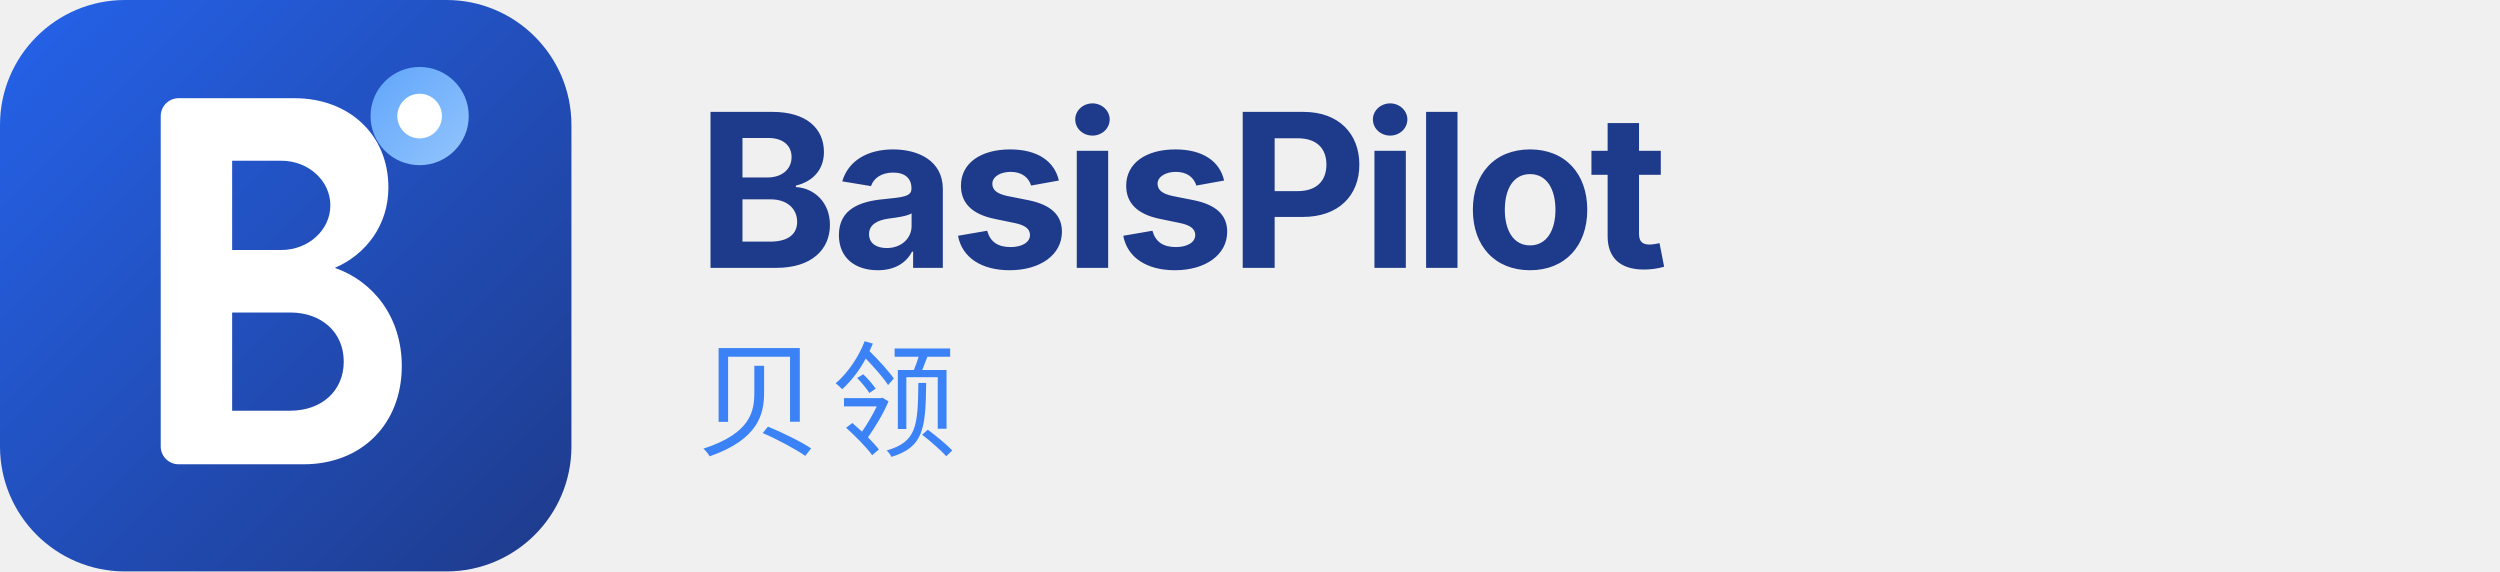
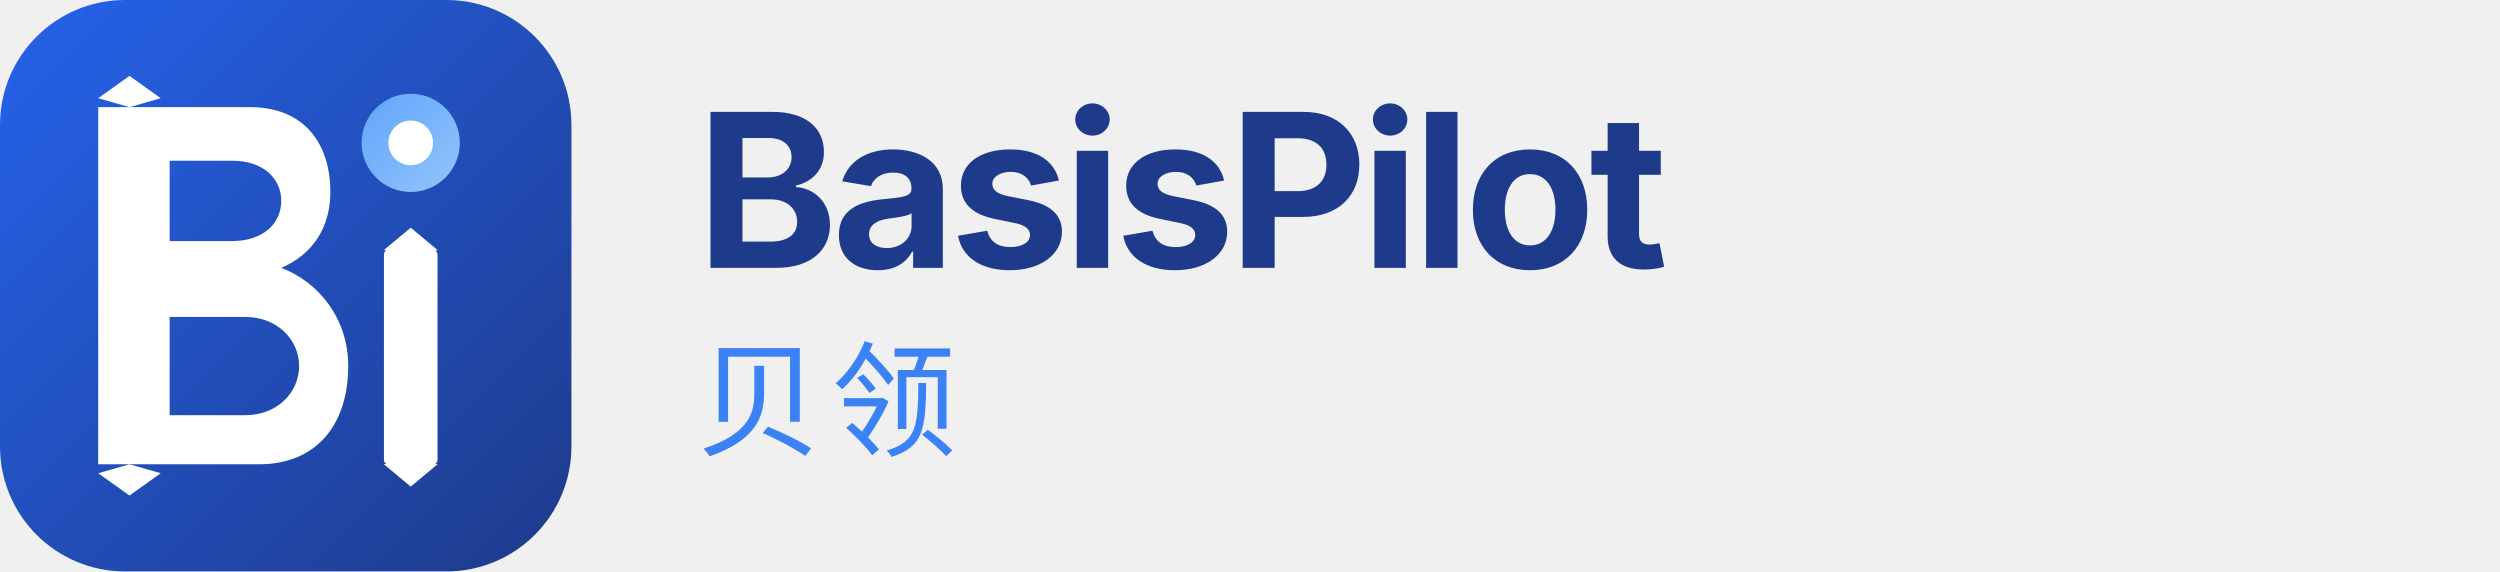
<svg xmlns="http://www.w3.org/2000/svg" viewBox="0 0 280 64">
  <defs>
    <linearGradient id="bg" x1="0" y1="0" x2="64" y2="64" gradientUnits="userSpaceOnUse">
      <stop offset="0%" stop-color="#2563EB" />
      <stop offset="100%" stop-color="#1E3A8A" />
    </linearGradient>
    <linearGradient id="pulse" x1="0" y1="0" x2="1" y2="1">
      <stop offset="0%" stop-color="#60A5FA" />
      <stop offset="100%" stop-color="#93C5FD" />
    </linearGradient>
  </defs>
  <g>
    <rect width="64" height="64" rx="14" fill="url(#bg)" />
-     <path fill-rule="evenodd" d="       M18 13 C18 11.9 18.9 11 20 11 H33       C39 11 43.5 15 43.5 21 C43.5 25.2 41 28.5 37.5 30       C41.8 31.5 45 35.5 45 41 C45 47.5 40.5 52 34 52       H20 C18.9 52 18 51.1 18 50 Z       M26 18 H31.5 C34.5 18 37 20.2 37 23 C37 25.8 34.5 28 31.5 28 H26 Z       M26 35 H32.5 C36 35 38.5 37.2 38.5 40.5 C38.5 43.8 36 46 32.5 46 H26 Z     " fill="white" />
-     <circle cx="47" cy="13" r="5.5" fill="url(#pulse)" />
-     <circle cx="47" cy="13" r="2.5" fill="white" />
+     <path fill-rule="evenodd" d="       M11 12 H28       C34 12 37 16 37 21.5 C37 25.5 35 28.5 31.5 30       C35.5 31.5 39 35.5 39 41 C39 47.5 35.5 52 29 52       H11 Z       M19 18 H26 C29.5 18 31.5 20 31.5 22.5 C31.5 25 29.5 27 26 27 H19 Z       M19 35.5 H27.5 C31 35.5 33.5 38 33.5 41 C33.5 44 31 46.5 27.5 46.5 H19 Z     " fill="white" />
+     <path d="M14.5 8.5 L18 11 L14.5 12 L11 11 Z" fill="white" />
+     <path d="M14.5 55.5 L18 53 L14.5 52 L11 53 Z" fill="white" />
+     <rect x="43" y="28" width="6" height="24" rx="0.5" fill="white" />
+     <path d="M46 25.5 L49 28 L46 29 L43 28 Z" fill="white" />
+     <path d="M46 54.5 L49 52 L46 51 L43 52 Z" fill="white" />
+     <circle cx="46" cy="16" r="5.5" fill="url(#pulse)" />
+     <circle cx="46" cy="16" r="2.5" fill="white" />
  </g>
  <text x="78" y="30" font-family="Inter, -apple-system, BlinkMacSystemFont, 'Segoe UI', sans-serif" font-size="24" font-weight="700" letter-spacing="-0.03em" fill="#1E3A8A">BasisPilot</text>
  <text x="78" y="50" font-family="Inter, 'Noto Sans SC', -apple-system, BlinkMacSystemFont, sans-serif" font-size="14" font-weight="500" letter-spacing="0.08em" fill="#3B82F6">贝领</text>
</svg>
